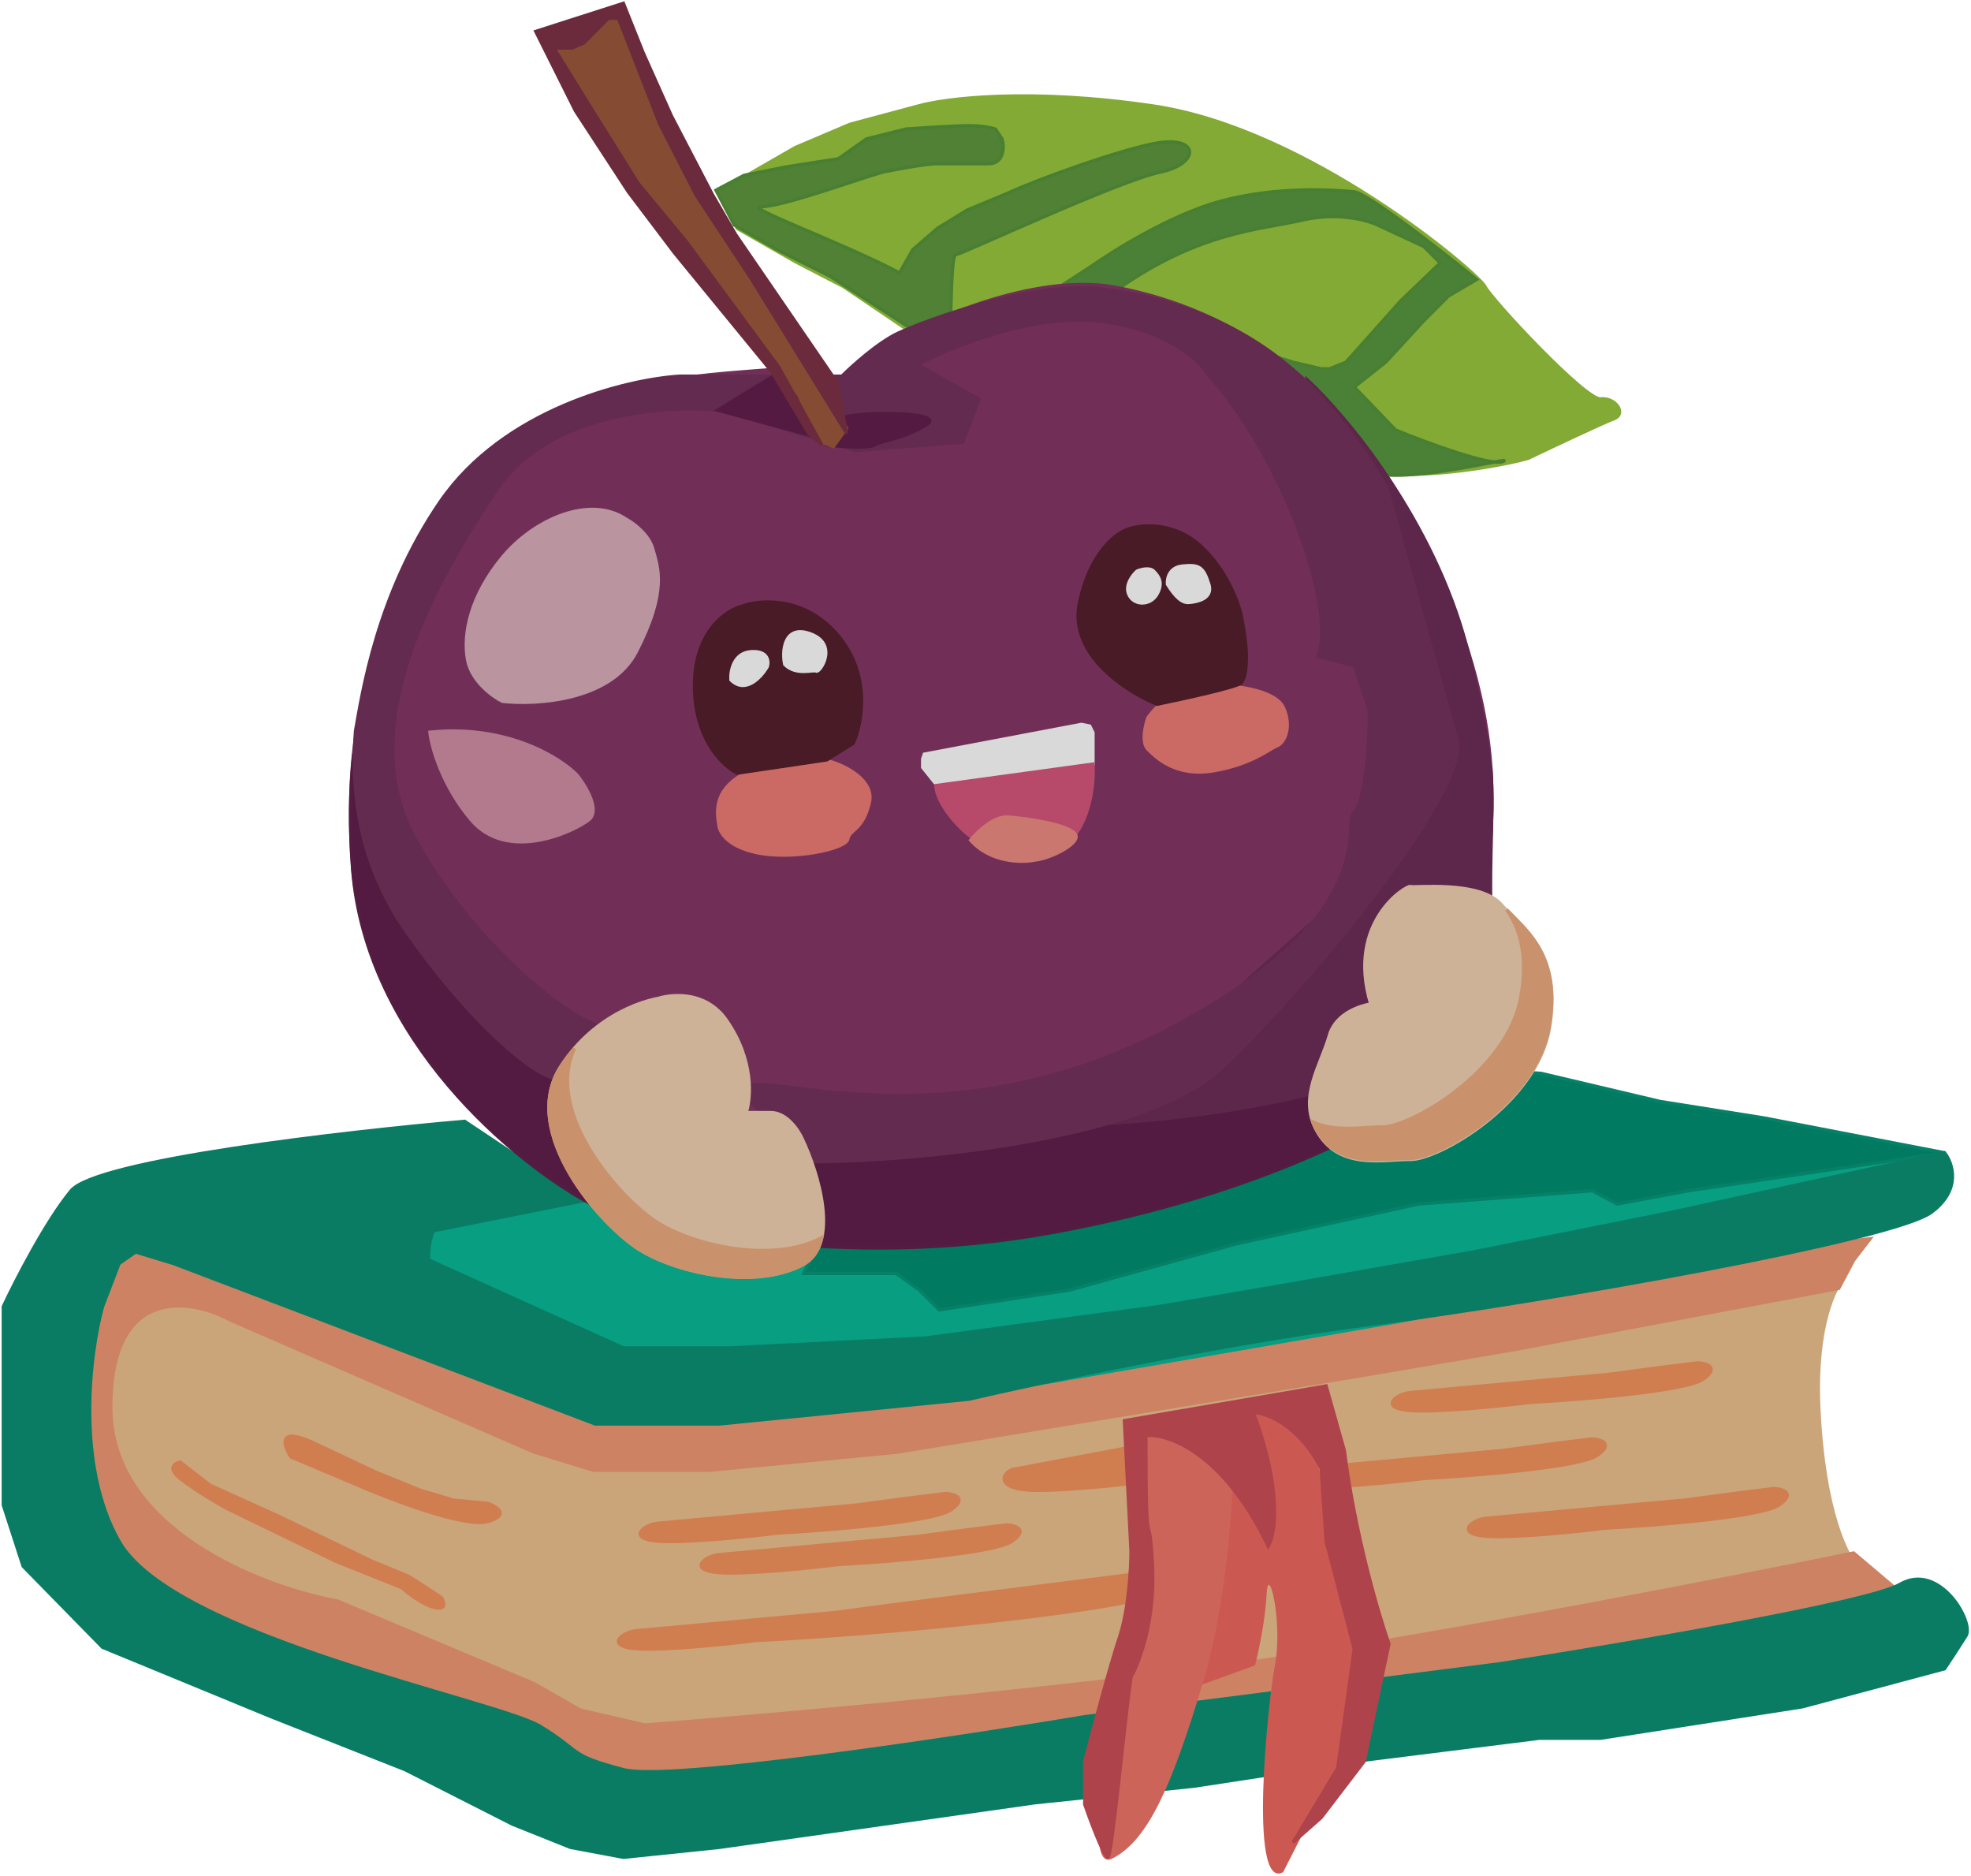
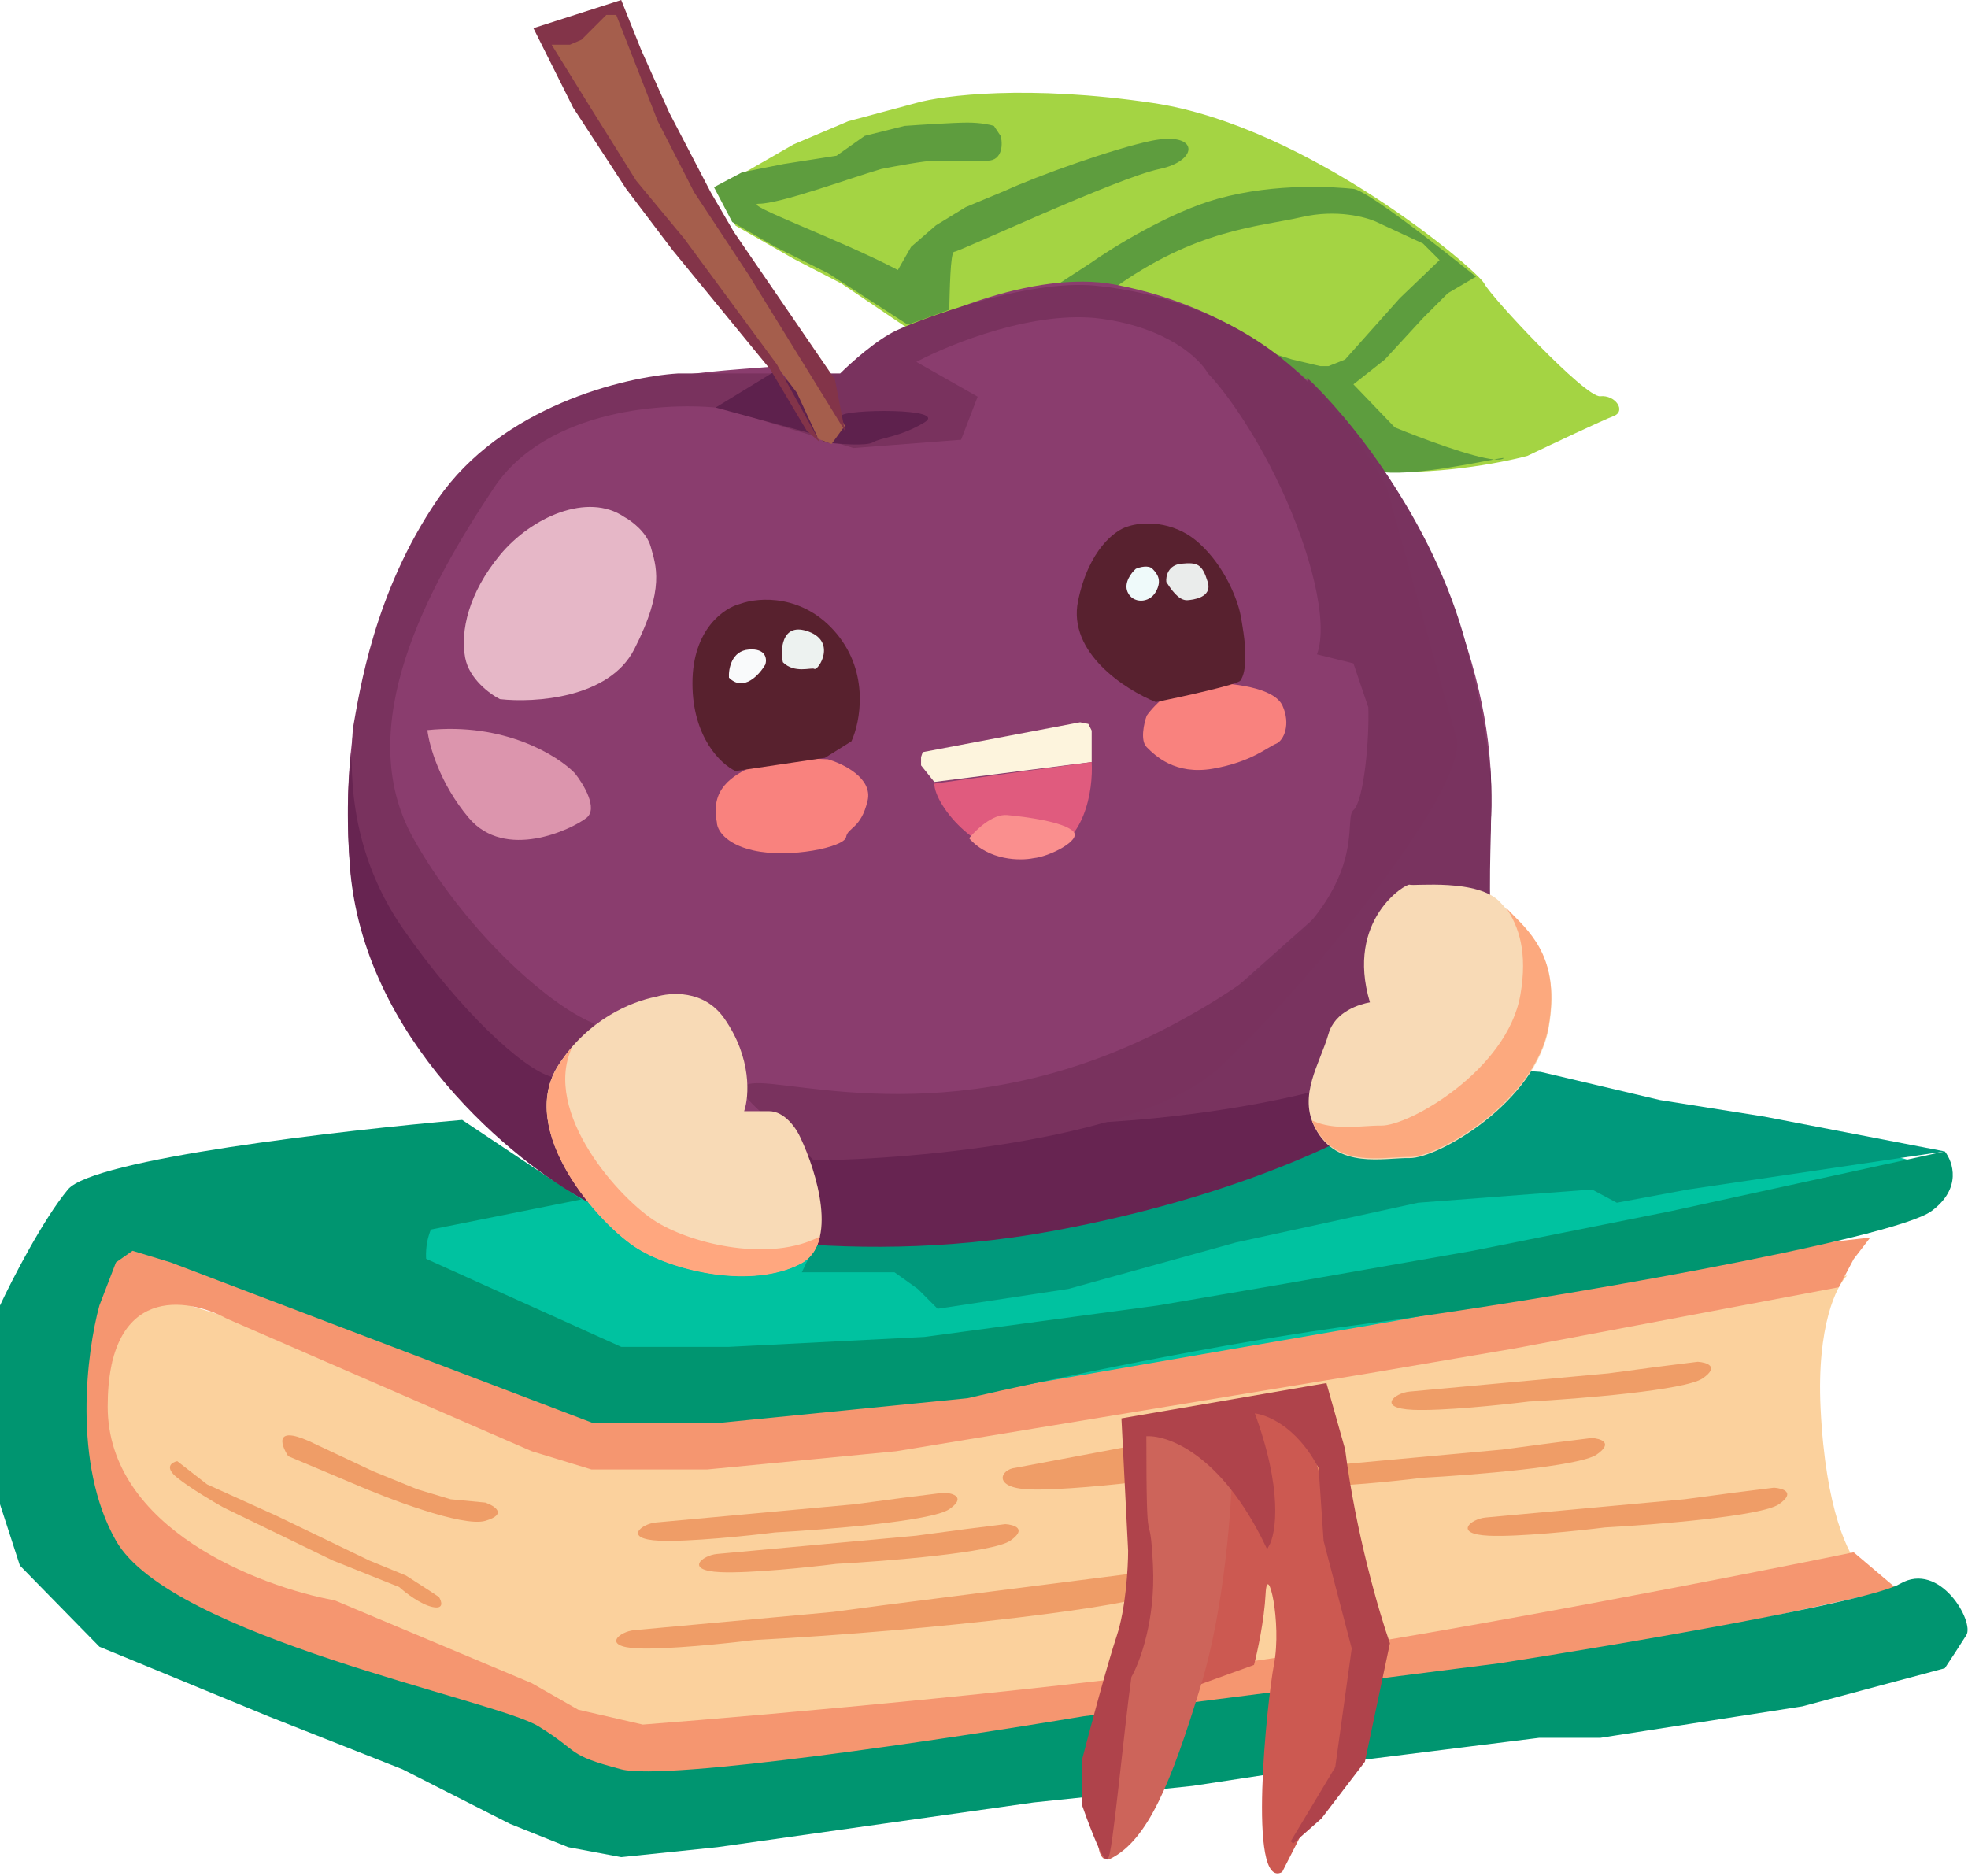
- <svg xmlns="http://www.w3.org/2000/svg" width="596" height="567" viewBox="0 0 596 567" fill="none">
-   <path d="M550.5 426C549.3 401.2 555.333 389 558.5 386L201.5 439.5L40.5 389.5L30.5 429L40.5 465L197.5 528L434 499C478 491.833 565.3 476.8 562.5 474C559 470.5 552 457 550.5 426Z" fill="#CBA57A" />
-   <path d="M560.5 381L565.5 374.5L433.5 389.5L293 415.5H201.5L147.5 402L106.5 389.5L82.5 374.5L41.5 370L20 381L14.5 434.5L46 492L141.5 530L204.5 540.5L236 536L326 521.5C358.5 517.333 429.9 508.1 455.5 504.5C481.1 500.9 544.833 487 573.5 480.5L560.5 469.5C526.333 476.5 443.4 492.7 385 501.5C326.6 510.3 234 518.5 195 521.5L175.5 517L161.5 509L102 484C79.167 479.833 33.5 462.3 33.5 425.5C33.5 388.7 57.5 392.5 69.5 399L161.5 439L179.5 444.5H190H214.5L271.5 439L414 415.5L458 408L556 389.5L560.5 381Z" fill="#CD8363" stroke="#CD8363" />
-   <path d="M95 378.5L154.5 360.5L348 317L457 339.5C479.667 343.5 531.3 351.1 556.5 349.5C581.7 347.9 587 356.167 586.5 360.5L565.5 373L423 399.5L290 422.5L161 419.5L107.5 402.5L95 378.5Z" fill="#089E82" stroke="#089E82" />
-   <path d="M502 333L466 324.5L278 312L243 385H249.5H271L278 390L284 396L323.5 390L374 376L429 364L481.5 360L489 364L510.5 360L588 348.5L533.5 338L502 333Z" fill="#007B62" stroke="#058168" />
-   <path d="M116.5 375L176.5 363L140.5 339C104 342.167 29.1 350.8 21.5 360C13.9 369.2 4.667 387.167 1 395V441V455L7 473.5L31 498L82 519L122.5 535L155 551.5L172.5 558.5L188.5 561.5L217.5 558.5L313 545L361 540L413.5 532L465.5 525.5H484L545 516L588 504.5C589.333 502.5 592.5 497.7 594.5 494.5C597 490.5 586.5 472 574.5 479C564.9 484.6 489.833 497.333 453.5 503L328 519C287.167 525.833 202.1 538.6 188.5 535C171.5 530.5 176.5 530 163.5 522C150.5 514 52.5 495 36 466C22.8 442.8 27.167 409 31 395L36 382L41 378.5L52.5 382L180 430.5H193.5H217.5L293 423C315.167 417.833 370.3 406.1 413.5 400.5C467.5 393.5 572.5 375 584 366.5C593.2 359.7 590.5 351.667 588 348.5L505.5 366.5L445.5 378.5L388.5 388.5L350.5 395L280 404.5L221 407.5H188.5L116.5 375Z" fill="#0A7C64" stroke="#0A7C64" />
-   <path d="M134 394.5C124.4 377.7 132.667 366.833 138 363.5L116 359L103.5 376.5C117.667 389.5 143.6 411.3 134 394.5Z" fill="#0A7C64" stroke="#0A7C64" />
-   <path d="M113.5 445L96.5 437C83.7 430.6 85.5 436.667 88 440.5L107 448.5C117.667 453.167 140.7 462 147.5 460C154.3 458 150.333 455.5 147.5 454.5L137 453.5L127 450.5L113.5 445Z" fill="#D07E50" stroke="#D07E50" />
-   <path d="M63.5 449L54.5 442C52.833 442.333 50.5 443.8 54.5 447C58.5 450.2 65.5 454.333 68.5 456L101.5 472L121.5 480C123.333 481.667 127.9 485.2 131.5 486C135.1 486.8 134.333 484.333 133.5 483L130.5 481L123.5 476.5L112.5 472L84.5 458.5L63.5 449Z" fill="#D07E50" stroke="#D07E50" />
-   <path d="M259 455L199 460.5C194.5 460.913 189 465.5 200 466C208.8 466.4 227 464.5 235 463.5C250.333 462.667 282.3 460.1 287.5 456.5C292.7 452.9 288.667 451.667 286 451.5L274 453L259 455Z" fill="#D07E50" stroke="#D07E50" />
-   <path d="M277.429 464.5L217.429 470C212.929 470.413 207.429 475 218.429 475.5C227.229 475.9 245.429 474 253.429 473C268.762 472.167 300.729 469.6 305.929 466C311.129 462.4 307.096 461.167 304.429 461L292.429 462.5L277.429 464.5Z" fill="#D07E50" stroke="#D07E50" />
-   <path d="M350 436L307.5 444C303 444.413 300.429 450 311.429 450.5C320.229 450.9 338.429 449 346.429 448C361.762 447.167 360.8 447.6 366 444C371.2 440.4 368.667 436.844 366 436.677L350 436Z" fill="#D07E50" />
-   <path d="M307.5 444L350 436L385.429 437.5L366 436.677C368.667 436.844 371.2 440.4 366 444C360.8 447.6 361.762 447.167 346.429 448C338.429 449 320.229 450.9 311.429 450.5C300.429 450 303 444.412 307.5 444Z" stroke="#D07E50" />
-   <path d="M252.429 487.5L192.429 493C187.929 493.413 182.429 498 193.429 498.5C202.229 498.9 220.429 497 228.429 496C285 493 343.8 485.6 349 482C354.2 478.4 348.667 475.667 346 475.5L267.429 485.5L252.429 487.5Z" fill="#D07E50" stroke="#D07E50" />
-   <path d="M486.429 415.5L426.429 421C421.929 421.413 416.429 426 427.429 426.5C436.229 426.9 454.429 425 462.429 424C477.762 423.167 509.729 420.6 514.929 417C520.129 413.4 516.096 412.167 513.429 412L501.429 413.5L486.429 415.5Z" fill="#D07E50" stroke="#D07E50" />
-   <path d="M509.429 453.5L449.429 459C444.929 459.413 439.429 464 450.429 464.5C459.229 464.9 477.429 463 485.429 462C500.762 461.167 532.729 458.6 537.929 455C543.129 451.4 539.096 450.167 536.429 450L524.429 451.5L509.429 453.5Z" fill="#D07E50" stroke="#D07E50" />
-   <path d="M454.429 438.5L394.429 444C389.929 444.413 384.429 449 395.429 449.5C404.229 449.9 422.429 448 430.429 447C445.762 446.167 477.729 443.6 482.929 440C488.129 436.4 484.096 435.167 481.429 435L469.429 436.5L454.429 438.5Z" fill="#D07E50" stroke="#D07E50" />
-   <path d="M361.5 510L368 441.5L376 425.5H394L416 511L388 566C377.333 571.833 383.5 513.9 385.5 503.5C388 490.5 383.5 472 383 482C382.6 490 380.5 499.667 379.5 503.5L361.5 510Z" fill="#CC5951" />
-   <path d="M363 509.5C370.2 485.9 372.333 454.667 372.5 442L344 432L346 480.5C338.167 507.5 327.2 565.9 336 561.5C347 556 354 539 363 509.5Z" fill="#CD645A" stroke="#CD645A" />
-   <path d="M342 469L340 429.5L401 419L406.5 438.5C409.7 463.7 416.833 488 420 497L412.5 532.5L399.5 549.5L391 557L404.5 534.5L409.5 498.5L401 466L399.5 444C392.7 430.8 383 427.167 379 427C387.8 450.6 385.667 463.833 383.5 467.5C369.9 439.1 353.167 433.333 346.5 434C346.5 475 347.5 453 348.5 473.5C349.3 489.9 344.5 502.667 342 507C339.667 523.667 336.2 561.5 335 561.5C333.8 561.5 329.333 549.333 328 545.5V532.5C330.333 523.5 335.7 503.4 338.5 495C341.3 486.6 342 474.167 342 469Z" fill="#AF434B" stroke="#AF434B" />
-   <path d="M240.5 44.592L217 58.092L223 69.092L240.5 79.092L255 86.592L275 100.092C313.667 113.759 395.7 141.492 414.5 143.092C433.3 144.692 454 140.759 462 138.592C469.333 135.092 484.8 127.792 488 126.592C492 125.092 488.5 120.092 484 120.592C479.5 121.092 451 90.592 449 86.592C447 82.592 396 39.092 349 32.092C311.4 26.492 285.667 29.759 277.5 32.092L257 37.592L240.5 44.592Z" fill="#83AA34" stroke="#83AA34" />
-   <path d="M225 53L216.5 57.5L222 68L235 75.5L251 83.5L275 99L287.5 94.5C287.667 89.333 287.8 77 289 77C290.5 77 338.151 54.677 351 52C363 49.5 363 40.5 348.5 43.5C337.08 45.863 314.333 54 304.5 58.5L292.5 63.5L283.5 69L276 75.5L272 82.5C255 73.5 224.633 62.5 230 62.5C236.5 62.5 256.833 55 267 52C271.167 51.167 280.2 49.5 283 49.5H299C303.8 49.5 303.667 44 303 42L301 39C300 38.667 297 38 293 38C289 38 278.667 38.667 274 39L262 42L253.5 48L237.5 50.5L225 53Z" fill="#508135" stroke="#497F32" />
-   <path d="M336.5 88.5L320 87L330 80.5C336.833 75.667 354.1 65 368.5 61C386.5 56 404.5 57.5 409.5 58C413.5 58.4 435.833 75.833 446.5 84.5L438 89.5L430.5 97L419 109.5L409.5 117L422 130C429.948 133.264 445.317 139.019 451.928 139.667C454.387 139.209 455.518 139.048 454.5 139.5C453.966 139.737 453.08 139.78 451.928 139.667C443.517 141.231 419.577 146.256 413 142C406.2 137.6 390.167 116.833 383 107L391 109.5L399.5 111.5H402L407 109.5L423.5 91L435.5 79.5L430.5 74.5L416.5 68C413.333 66.5 404.4 64.1 394 66.5C381 69.5 362 70 336.5 88.5Z" fill="#4A8136" />
-   <path d="M336.5 88.5L320 87L330 80.5C336.833 75.667 354.1 65 368.5 61C386.5 56 404.5 57.5 409.5 58C413.5 58.4 435.833 75.833 446.5 84.5L438 89.5L430.5 97L419 109.5L409.5 117L422 130C431.333 133.833 450.9 141.1 454.5 139.5C459 137.5 421.5 147.5 413 142C406.2 137.6 390.167 116.833 383 107L391 109.5L399.5 111.5H402L407 109.5L423.5 91L435.5 79.5L430.5 74.5L416.5 68C413.333 66.5 404.4 64.1 394 66.5C381 69.5 362 70 336.5 88.5Z" stroke="#497F32" />
-   <path d="M151.623 137.325C175.623 112.825 219.623 113.325 237.623 111.325C255.623 109.325 241.723 123.725 258.123 111.325C278.623 95.825 313.938 82.502 337.123 86.825C383.039 95.386 417.123 127.325 438.623 181.825C460.123 236.325 446.623 258.825 450.123 285.325C453.623 311.825 431.623 328.825 431.623 328.825C420.29 338.325 381.723 360.225 318.123 371.825C254.523 383.425 198.29 370.658 178.123 362.825C155.957 350.825 110.623 313.825 106.623 261.825C101.623 196.825 127.623 161.825 151.623 137.325Z" fill="#712F58" stroke="#712F58" />
-   <path fill-rule="evenodd" clip-rule="evenodd" d="M106.978 228C105.851 238.508 105.652 250.005 106.623 262.635C110.623 314.635 155.957 351.635 178.123 363.635C198.29 371.469 254.523 384.235 318.123 372.635C381.723 361.035 420.29 339.135 431.623 329.635C431.623 329.635 453.623 312.635 450.123 286.135C449.521 281.578 449.422 277.139 449.562 272.635C445.037 289.077 432.247 298.961 432.247 298.961C420.913 308.461 382.347 330.361 318.747 341.961C255.147 353.561 198.913 340.794 178.747 332.961C156.58 320.961 111.247 283.961 107.247 231.961C107.144 230.628 107.055 229.308 106.978 228ZM450.762 232C451.402 240.579 451.137 248.082 450.689 255.009C449.726 247.314 450.177 239.939 450.762 232Z" fill="#531B41" />
-   <path d="M106.623 262.635L106.125 262.674L106.623 262.635ZM106.978 228L107.477 227.971L106.481 227.947L106.978 228ZM178.123 363.635L177.885 364.075L177.913 364.09L177.942 364.101L178.123 363.635ZM431.623 329.635L431.318 329.24L431.31 329.246L431.302 329.252L431.623 329.635ZM450.123 286.135L449.628 286.201L449.628 286.201L450.123 286.135ZM449.562 272.635L450.061 272.65L449.079 272.502L449.562 272.635ZM432.247 298.961L431.941 298.565L431.933 298.571L431.926 298.578L432.247 298.961ZM178.747 332.961L178.509 333.4L178.536 333.415L178.566 333.427L178.747 332.961ZM107.247 231.961L107.745 231.922L107.745 231.922L107.247 231.961ZM450.762 232L451.261 231.963L450.263 231.963L450.762 232ZM450.689 255.009L450.193 255.072L451.188 255.042L450.689 255.009ZM107.122 262.597C106.153 249.995 106.351 238.529 107.475 228.053L106.481 227.947C105.35 238.487 105.151 250.015 106.125 262.674L107.122 262.597ZM178.361 363.196C167.329 357.224 150.504 345.012 135.942 327.812C121.382 310.614 109.111 288.46 107.122 262.597L106.125 262.674C108.135 288.811 120.532 311.157 135.179 328.459C149.826 345.759 166.751 358.047 177.885 364.075L178.361 363.196ZM318.034 372.144C254.535 383.725 198.395 370.973 178.304 363.169L177.942 364.101C198.185 371.964 254.512 384.746 318.213 373.127L318.034 372.144ZM431.302 329.252C420.053 338.682 381.574 360.554 318.034 372.144L318.213 373.127C381.873 361.516 420.527 339.589 431.945 330.019L431.302 329.252ZM449.628 286.201C451.357 299.293 446.79 310.046 441.77 317.545C439.261 321.293 436.643 324.221 434.653 326.212C433.658 327.206 432.821 327.966 432.234 328.476C431.941 328.731 431.71 328.923 431.553 329.051C431.475 329.115 431.415 329.163 431.375 329.194C431.356 329.21 431.341 329.222 431.331 329.229C431.326 329.233 431.323 329.236 431.32 329.238C431.319 329.239 431.318 329.239 431.318 329.24C431.318 329.24 431.318 329.24 431.318 329.24C431.318 329.24 431.318 329.24 431.623 329.635C431.929 330.031 431.929 330.031 431.93 330.031C431.93 330.03 431.93 330.03 431.931 330.03C431.932 330.029 431.933 330.028 431.934 330.027C431.937 330.025 431.942 330.021 431.948 330.017C431.959 330.008 431.976 329.995 431.997 329.977C432.041 329.943 432.104 329.892 432.186 329.825C432.35 329.691 432.588 329.492 432.89 329.231C433.492 328.707 434.347 327.932 435.36 326.919C437.385 324.893 440.048 321.915 442.601 318.101C447.707 310.474 452.39 299.478 450.619 286.07L449.628 286.201ZM449.062 272.619C448.922 277.141 449.021 281.608 449.628 286.201L450.619 286.07C450.022 281.547 449.923 277.137 450.061 272.65L449.062 272.619ZM449.079 272.502C446.842 280.634 442.557 287.153 438.823 291.644C436.957 293.888 435.232 295.622 433.975 296.794C433.347 297.379 432.836 297.824 432.483 298.122C432.306 298.27 432.17 298.382 432.078 298.457C432.032 298.494 431.997 298.521 431.974 298.539C431.962 298.548 431.954 298.555 431.948 298.559C431.946 298.562 431.944 298.563 431.942 298.564C431.942 298.565 431.941 298.565 431.941 298.565C431.941 298.565 431.941 298.565 431.941 298.565C431.941 298.565 431.941 298.565 432.247 298.961C432.552 299.356 432.553 299.356 432.553 299.356C432.553 299.356 432.553 299.356 432.554 299.356C432.554 299.355 432.555 299.355 432.556 299.354C432.558 299.352 432.56 299.35 432.564 299.348C432.571 299.342 432.58 299.335 432.593 299.324C432.619 299.304 432.656 299.274 432.705 299.235C432.803 299.156 432.945 299.04 433.127 298.886C433.492 298.579 434.015 298.123 434.657 297.525C435.939 296.33 437.695 294.565 439.592 292.283C443.384 287.722 447.757 281.078 450.044 272.767L449.079 272.502ZM431.926 298.578C420.676 308.007 382.198 329.88 318.657 341.469L318.836 342.453C382.496 330.842 421.151 308.914 432.568 299.344L431.926 298.578ZM318.657 341.469C255.158 353.05 199.018 340.299 178.928 332.495L178.566 333.427C198.808 341.29 255.135 354.071 318.836 342.453L318.657 341.469ZM178.985 332.521C167.953 326.549 151.127 314.337 136.566 297.138C122.005 279.939 109.735 257.785 107.745 231.922L106.748 231.999C108.759 258.136 121.155 280.482 135.803 297.784C150.449 315.084 167.374 327.373 178.509 333.4L178.985 332.521ZM107.745 231.922C107.643 230.593 107.554 229.275 107.477 227.971L106.479 228.029C106.556 229.34 106.645 230.663 106.748 231.999L107.745 231.922ZM450.263 232.037C450.901 240.584 450.637 248.061 450.19 254.977L451.188 255.042C451.637 248.103 451.903 240.575 451.261 231.963L450.263 232.037ZM450.263 231.963C449.679 239.901 449.223 247.321 450.193 255.072L451.185 254.947C450.229 247.307 450.676 239.978 451.261 232.037L450.263 231.963Z" fill="#551C42" />
-   <path d="M443.5 195.5C433.5 157.5 407.333 126 395.5 115L421.5 220.5L413 264.5L328 340C370.167 338.333 453.9 326.1 451.5 290.5C448.5 246 456 243 443.5 195.5Z" fill="#5D264B" stroke="#5D264B" />
-   <path d="M369.585 322.723C346.385 344.723 277.918 350.89 246.585 351.223C235.585 339.39 218.4 329.2 228 328C240 326.5 292 344 355.5 310C419 276 405.5 249 409.5 245.5C412.7 242.7 414.333 224 414 214.5L409.5 201.223L398.5 198.5C402.167 188.667 396.385 167.023 387.585 148.223C378.785 129.423 369.252 117.39 365.585 113.723C363.252 109.39 353.585 100.023 333.585 97.223C313.585 94.423 287.918 104.723 277.585 110.223L296.085 120.723L291.085 133.723L258.585 136.223L219.085 124.223C202.752 122.223 166.085 124.223 150.085 148.223C130.085 178.223 107.085 220.223 125.585 253.723C140.385 280.523 165.833 304.167 180.5 310L167.5 326C158.833 323.667 139.785 306.023 122.585 281.223C105.385 256.423 106.833 231 107.5 221C109.5 209.833 113.885 179.723 133.085 151.723C152.285 123.723 189.418 114.723 205.585 113.723H254.585C257.752 110.557 265.585 103.523 271.585 100.723C279.085 97.223 311.085 85.223 331.585 87.223C352.085 89.223 375.585 97.223 393.085 113.723C407.085 126.923 416.585 142.223 419.585 148.223C425.252 168.723 437.385 212.523 440.585 223.723C444.585 237.723 398.585 295.223 369.585 322.723Z" fill="#632B50" stroke="#642B4F" />
-   <path d="M401.987 313.02C403.96 306.142 411.654 304.02 414.487 303.52C406.987 278.52 425.487 267.52 426.487 268.02C427.487 268.52 447.487 266.02 453.987 273.52C460.487 281.02 472.495 287.827 468.487 311.02C464.547 333.821 434.822 350.666 426.487 350.52C418.632 350.383 404.661 354.094 397.987 341.52C392.687 331.533 399.378 322.12 401.987 313.02Z" fill="#CEB297" stroke="#CEB297" />
-   <path fill-rule="evenodd" clip-rule="evenodd" d="M397 339.169C397.254 339.842 397.559 340.517 397.919 341.195C403.393 351.509 413.777 350.866 421.668 350.377C423.397 350.27 425.007 350.171 426.419 350.195C434.753 350.341 464.479 333.496 468.419 310.695C471.783 291.228 463.864 283.305 457.389 276.827C456.77 276.208 456.164 275.602 455.583 275C459.478 280.682 462.107 288.477 459.906 301.215C455.966 324.016 426.241 340.861 417.906 340.715C416.494 340.691 414.885 340.79 413.156 340.898C408.144 341.208 402.126 341.581 397 339.169Z" fill="#C9926C" />
-   <path d="M397.919 341.195L397.477 341.43L397.477 341.43L397.919 341.195ZM397 339.169L397.213 338.717L396.096 338.191L396.532 339.346L397 339.169ZM421.668 350.377L421.699 350.876L421.699 350.876L421.668 350.377ZM426.419 350.195L426.428 349.695L426.428 349.695L426.419 350.195ZM468.419 310.695L468.912 310.78L468.912 310.78L468.419 310.695ZM457.389 276.827L457.035 277.181L457.035 277.181L457.389 276.827ZM455.583 275L455.942 274.653L455.17 275.283L455.583 275ZM459.906 301.215L460.399 301.301L460.399 301.301L459.906 301.215ZM417.906 340.715L417.915 340.216L417.915 340.216L417.906 340.715ZM413.156 340.898L413.187 341.397L413.156 340.898ZM398.361 340.961C398.01 340.301 397.714 339.645 397.468 338.992L396.532 339.346C396.794 340.039 397.108 340.733 397.477 341.43L398.361 340.961ZM421.637 349.878C417.678 350.124 413.188 350.398 409.008 349.352C404.86 348.314 401.022 345.976 398.361 340.961L397.477 341.43C400.29 346.728 404.381 349.225 408.766 350.322C413.12 351.412 417.767 351.12 421.699 350.876L421.637 349.878ZM426.428 349.695C424.992 349.67 423.361 349.772 421.637 349.878L421.699 350.876C423.434 350.769 425.022 350.671 426.41 350.695L426.428 349.695ZM467.926 310.61C465.987 321.833 457.683 331.646 448.758 338.657C444.303 342.156 439.714 344.941 435.728 346.84C431.719 348.749 428.388 349.73 426.428 349.695L426.41 350.695C428.617 350.734 432.127 349.663 436.158 347.743C440.213 345.811 444.865 342.987 449.376 339.443C458.382 332.368 466.911 322.358 468.912 310.78L467.926 310.61ZM457.035 277.181C460.277 280.424 463.812 283.966 466.138 289.097C468.459 294.215 469.594 300.958 467.926 310.61L468.912 310.78C470.608 300.965 469.465 294.014 467.049 288.684C464.638 283.367 460.976 279.709 457.743 276.474L457.035 277.181ZM455.223 275.347C455.808 275.953 456.417 276.562 457.035 277.181L457.743 276.474C457.123 275.854 456.52 275.251 455.942 274.653L455.223 275.347ZM455.17 275.283C458.986 280.849 461.594 288.511 459.413 301.13L460.399 301.301C462.62 288.444 459.969 280.514 455.995 274.717L455.17 275.283ZM459.413 301.13C457.474 312.353 449.17 322.166 440.245 329.177C435.791 332.677 431.202 335.461 427.216 337.36C423.206 339.27 419.875 340.25 417.915 340.216L417.897 341.215C420.104 341.254 423.614 340.183 427.646 338.263C431.7 336.331 436.352 333.507 440.863 329.963C449.87 322.888 458.398 312.879 460.399 301.301L459.413 301.13ZM417.915 340.216C416.479 340.19 414.848 340.292 413.125 340.399L413.187 341.397C414.921 341.289 416.509 341.191 417.897 341.215L417.915 340.216ZM413.125 340.399C408.087 340.711 402.204 341.064 397.213 338.717L396.787 339.621C402.049 342.097 408.2 341.705 413.187 341.397L413.125 340.399Z" fill="#C9926C" />
-   <path d="M169.602 322.363C178.458 308.739 191.326 303.332 199.068 301.821C203.204 300.585 213.406 299.511 219.602 308.363C228.002 320.363 227.102 332.03 225.602 336.363H233.102C237.902 336.363 241.436 341.696 242.602 344.363C247.436 354.53 254.202 376.363 242.602 382.363C228.102 389.863 205.102 384.863 193.602 377.863C182.102 370.863 156.602 342.363 169.602 322.363Z" fill="#CEB297" />
-   <path d="M202.602 301.363C195.936 301.696 180.002 306.363 169.602 322.363C156.602 342.363 182.102 370.863 193.602 377.863C205.102 384.863 228.102 389.863 242.602 382.363C254.202 376.363 247.436 354.53 242.602 344.363C241.436 341.696 237.902 336.363 233.102 336.363C228.302 336.363 226.102 336.363 225.602 336.363C227.102 332.03 228.002 320.363 219.602 308.363C209.102 293.363 187.102 306.863 202.602 301.363Z" stroke="#CEB297" />
-   <path fill-rule="evenodd" clip-rule="evenodd" d="M173.712 317C172.275 318.653 170.896 320.468 169.602 322.458C156.602 342.458 182.102 370.958 193.602 377.958C205.102 384.958 228.102 389.958 242.602 382.458C245.892 380.757 247.704 377.782 248.503 374.161C248.405 374.216 248.306 374.269 248.205 374.321C233.705 381.821 210.705 376.821 199.205 369.821C188.209 363.128 164.415 336.78 173.712 317Z" fill="#C9926C" />
-   <path d="M169.602 322.458L170.022 322.731L169.602 322.458ZM173.712 317L174.164 317.213L173.334 316.672L173.712 317ZM193.602 377.958L193.862 377.531L193.862 377.531L193.602 377.958ZM242.602 382.458L242.373 382.014L242.373 382.014L242.602 382.458ZM248.503 374.161L248.991 374.269L249.23 373.185L248.26 373.724L248.503 374.161ZM248.205 374.321L247.975 373.877L247.975 373.877L248.205 374.321ZM199.205 369.821L199.465 369.394L199.465 369.394L199.205 369.821ZM170.022 322.731C171.302 320.76 172.668 318.964 174.089 317.328L173.334 316.672C171.883 318.342 170.49 320.176 169.183 322.186L170.022 322.731ZM193.862 377.531C188.191 374.079 178.996 365.267 172.846 354.829C166.686 344.376 163.682 332.483 170.022 322.731L169.183 322.186C162.522 332.433 165.769 344.79 171.984 355.337C178.208 365.899 187.514 374.837 193.342 378.385L193.862 377.531ZM242.373 382.014C235.249 385.698 225.991 386.33 217.043 385.15C208.1 383.97 199.544 380.989 193.862 377.531L193.342 378.385C199.161 381.927 207.855 384.946 216.912 386.141C225.964 387.336 235.455 386.718 242.832 382.902L242.373 382.014ZM248.015 374.054C247.239 377.571 245.496 380.398 242.373 382.014L242.832 382.902C246.287 381.115 248.17 377.993 248.991 374.269L248.015 374.054ZM248.26 373.724C248.166 373.776 248.071 373.827 247.975 373.877L248.435 374.765C248.54 374.711 248.643 374.655 248.746 374.598L248.26 373.724ZM247.975 373.877C240.852 377.561 231.593 378.194 222.645 377.013C213.702 375.833 205.146 372.852 199.465 369.394L198.945 370.248C204.764 373.79 213.457 376.809 222.514 378.004C231.566 379.199 241.058 378.581 248.435 374.765L247.975 373.877ZM199.465 369.394C194.043 366.094 185.399 357.894 179.273 348.054C173.137 338.198 169.628 326.864 174.164 317.213L173.259 316.787C168.499 326.916 172.238 338.646 178.424 348.583C184.62 358.535 193.371 366.855 198.945 370.248L199.465 369.394Z" fill="#C9926C" />
-   <path d="M142.5 247.864C133.7 237.464 130.5 225.864 130 221.364C153.2 218.964 169.333 229.03 174.5 234.364C177.167 237.697 181.6 245.064 178 247.864C173.5 251.364 153.5 260.864 142.5 247.864Z" fill="#B27A8C" stroke="#B27A8C" />
-   <path d="M228.368 257.669C219.568 255.669 217.368 251.169 217.368 249.169C215.368 239.169 221.868 235.169 228.368 232.169C233.568 229.769 245.535 229.836 250.868 230.169C255.535 231.502 264.468 235.869 262.868 242.669C260.868 251.169 256.868 250.669 256.368 253.669C255.868 256.669 239.368 260.169 228.368 257.669Z" fill="#CB6965" stroke="#CB6965" />
-   <path d="M210 207.222C210 223.622 218.667 231.722 223 233.722L250 229.722L258 224.722C260.667 218.889 263.5 204.222 253.5 192.222C243.5 180.222 230 181.222 224.5 183.222C219.667 184.389 210 190.822 210 207.222Z" fill="#491B26" stroke="#491B26" />
-   <path d="M227.017 197.034C221.817 197.434 220.851 202.867 221.017 205.534C225.417 209.934 230.184 204.701 232.017 201.534C232.517 199.867 232.217 196.634 227.017 197.034Z" fill="#D9D9D9" stroke="#D9D9D9" />
-   <path d="M244.302 191.379C236.933 189.166 236.469 197.212 237.302 200.879C240.802 204.379 245.96 202.34 246.802 202.879C247.902 203.583 254.002 194.291 244.302 191.379Z" fill="#D9D9D9" stroke="#D9D9D9" />
-   <path d="M363.604 207C356.004 207 349.438 213.667 347.104 217C346.271 219.333 345.104 224.5 347.104 226.5C349.604 229 355.604 235 367.104 233C378.604 231 383.604 226.5 386.104 225.5C388.604 224.5 390.604 219.5 388.104 214C385.604 208.5 373.104 207 363.604 207Z" fill="#CB6965" stroke="#CB6965" />
-   <path d="M326.385 182.404C323.185 198.004 340.718 209.237 349.885 212.904C358.052 211.237 374.585 207.604 375.385 206.404C376.385 204.904 376.885 202.904 376.885 198.404C376.885 194.804 375.885 188.904 375.385 186.404C374.552 182.237 370.885 172.104 362.885 164.904C354.885 157.704 345.218 158.571 341.385 159.904C337.718 160.904 329.585 166.804 326.385 182.404Z" fill="#491B26" stroke="#491B26" />
-   <path d="M341.329 179.663C340.129 176.863 342.496 173.829 343.829 172.663C344.996 172.163 347.629 171.463 348.829 172.663C350.329 174.163 351.829 176.163 349.829 179.663C347.829 183.163 342.829 183.163 341.329 179.663Z" fill="#D9D9D9" stroke="#D9D9D9" />
-   <path d="M357.523 171.137C353.523 171.537 352.856 174.97 353.023 176.637C355.523 180.637 357.531 182.317 359.523 182.137L359.534 182.136C360.848 182.017 367.018 181.459 365.523 176.637C363.867 171.298 362.523 170.637 357.523 171.137Z" fill="#D9D9D9" stroke="#D9D9D9" />
-   <path d="M197.404 166.014C196.204 161.614 191.571 158.18 189.404 157.014C178.404 149.514 161.404 157.014 151.904 168.514C142.404 180.014 139.904 191.514 141.404 199.514C142.604 205.914 148.904 210.514 151.904 212.014C162.237 213.18 184.804 211.814 192.404 197.014C201.904 178.514 198.904 171.514 197.404 166.014Z" fill="#BA949F" stroke="#BA949F" />
-   <path d="M330.5 231L283 237L279 232V229.5L279.5 228L327 219L329.5 219.5L330.5 221.5V231Z" fill="#D9D9D9" stroke="#D9D9D9" />
-   <path d="M330.5 231L283 237.5C283 244 297 262 314.5 259C328.5 256.6 331 239.333 330.5 231Z" fill="#B74A6B" stroke="#B74A6B" />
-   <path d="M305 247C300.6 246.6 295.5 251.5 293.5 254C299.5 260.8 309 260.833 313 260C317.684 259.552 327.471 254.658 325 252C322.255 249.048 310.5 247.5 305 247Z" fill="#C9776F" stroke="#C9776F" />
-   <path d="M217 124L235 113C241.5 118.167 254.6 128.1 255 126.5C255.5 124.5 287.5 124 280 128.5C272.5 133 267 133 264.5 134.5C262.5 135.7 254 135 250 134.5L246.5 132L217 124Z" fill="#551A41" stroke="#551A41" />
-   <path d="M252 135L256 129.5L240 99.5L225.5 78L210 53.5L201.5 36L188 2L180.5 5.5L168 10.5H165.5L166.5 15.5L170.5 21.5L184 42.5L200.5 68.5L222.5 94.5L241.5 119.5L248 133.5L252 135Z" fill="#854B33" stroke="#854B33" />
-   <path d="M222.5 71L253 115.5L256 131L227 84L210.5 59L199.5 37.5L187 5.5H184L176.5 13L173 14.5H167.5L178 31.5L193 55.5L207.5 73L235.5 111L248.5 134.5L244.5 131L233.5 112.5L204 76.5L190 58L174 33.5L162 9.5L188.5 1L194.5 16L203 35L215.5 59L222.5 71Z" fill="#6B2B3C" stroke="#6B2B3C" />
+ <svg xmlns="http://www.w3.org/2000/svg" width="594" height="566" viewBox="0 0 594 566" fill="none">
+   <path d="M549.5 425C548.3 400.2 554.333 388 557.5 385L200.5 438.5L39.5 388.5L29.5 428L39.5 464L196.5 527L433 498C477 490.833 564.3 475.8 561.5 473C558 469.5 551 456 549.5 425Z" fill="#FBD19D" />
+   <path d="M559.5 380L564.5 373.5L432.5 388.5L292 414.5H200.5L146.5 401L105.5 388.5L81.5 373.5L40.5 369L19 380L13.5 433.5L45 491L140.5 529L203.5 539.5L235 535L325 520.5C357.5 516.333 428.9 507.1 454.5 503.5C480.1 499.9 543.833 486 572.5 479.5L559.5 468.5C525.333 475.5 442.4 491.7 384 500.5C325.6 509.3 233 517.5 194 520.5L174.5 516L160.5 508L101 483C78.167 478.833 32.5 461.3 32.5 424.5C32.5 387.7 56.5 391.5 68.5 398L160.5 438L178.5 443.5H189H213.5L270.5 438L413 414.5L457 407L555 388.5L559.5 380Z" fill="#F59670" />
+   <path d="M94 377.5L153.5 359.5L347 316L456 338.5C478.667 342.5 530.3 350.1 555.5 348.5C580.7 346.9 586 355.167 585.5 359.5L564.5 372L422 398.5L289 421.5L160 418.5L106.5 401.5L94 377.5Z" fill="#00C2A0" />
+   <path d="M501 332L465 323.5L277 311L242 384H248.5H270L277 389L283 395L322.5 389L373 375L428 363L480.5 359L488 363L509.5 359L587 347.5L532.5 337L501 332Z" fill="#00997C" />
+   <path d="M115.5 374L175.5 362L139.5 338C103 341.167 28.1 349.8 20.5 359C12.9 368.2 3.667 386.167 0 394V440V454L6 472.5L30 497L81 518L121.5 534L154 550.5L171.5 557.5L187.5 560.5L216.5 557.5L312 544L360 539L412.5 531L464.5 524.5H483L544 515L587 503.5C588.333 501.5 591.5 496.7 593.5 493.5C596 489.5 585.5 471 573.5 478C563.9 483.6 488.833 496.333 452.5 502L327 518C286.167 524.833 201.1 537.6 187.5 534C170.5 529.5 175.5 529 162.5 521C149.5 513 51.5 494 35 465C21.8 441.8 26.167 408 30 394L35 381L40 377.5L51.5 381L179 429.5H192.5H216.5L292 422C314.167 416.833 369.3 405.1 412.5 399.5C466.5 392.5 571.5 374 583 365.5C592.2 358.7 589.5 350.667 587 347.5L504.5 365.5L444.5 377.5L387.5 387.5L349.5 394L279 403.5L220 406.5H187.5L115.5 374Z" fill="#009570" />
+   <path d="M133 393.5C123.4 376.7 131.667 365.833 137 362.5L115 358L102.5 375.5C116.667 388.5 142.6 410.3 133 393.5Z" fill="#009570" />
+   <path d="M112.5 444L95.5 436C82.7 429.6 84.5 435.667 87 439.5L106 447.5C116.667 452.167 139.7 461 146.5 459C153.3 457 149.333 454.5 146.5 453.5L136 452.5L126 449.5L112.5 444Z" fill="#EF9D67" />
+   <path d="M62.5 448L53.5 441C51.833 441.333 49.5 442.8 53.5 446C57.5 449.2 64.5 453.333 67.5 455L100.5 471L120.5 479C122.333 480.667 126.9 484.2 130.5 485C134.1 485.8 133.333 483.333 132.5 482L129.5 480L122.5 475.5L111.5 471L83.5 457.5L62.5 448Z" fill="#EF9D67" />
+   <path d="M258 454L198 459.5C193.5 459.913 188 464.5 199 465C207.8 465.4 226 463.5 234 462.5C249.333 461.667 281.3 459.1 286.5 455.5C291.7 451.9 287.667 450.667 285 450.5L273 452L258 454Z" fill="#EF9D67" />
+   <path d="M276.429 463.5L216.429 469C211.929 469.413 206.429 474 217.429 474.5C226.229 474.9 244.429 473 252.429 472C267.762 471.167 299.729 468.6 304.929 465C310.129 461.4 306.096 460.167 303.429 460L291.429 461.5L276.429 463.5Z" fill="#EF9D67" />
+   <path d="M349 435L306.5 443C302 443.413 299.429 449 310.429 449.5C319.229 449.9 337.429 448 345.429 447C360.762 446.167 359.8 446.6 365 443C370.2 439.4 367.667 435.844 365 435.677L349 435Z" fill="#EF9D67" />
+   <path d="M251.429 486.5L191.429 492C186.929 492.413 181.429 497 192.429 497.5C201.229 497.9 219.429 496 227.429 495C284 492 342.8 484.6 348 481C353.2 477.4 347.667 474.667 345 474.5L266.429 484.5L251.429 486.5Z" fill="#EF9D67" />
+   <path d="M485.429 414.5L425.429 420C420.929 420.413 415.429 425 426.429 425.5C435.229 425.9 453.429 424 461.429 423C476.762 422.167 508.729 419.6 513.929 416C519.129 412.4 515.096 411.167 512.429 411L500.429 412.5L485.429 414.5Z" fill="#EF9D67" />
+   <path d="M508.429 452.5L448.429 458C443.929 458.413 438.429 463 449.429 463.5C458.229 463.9 476.429 462 484.429 461C499.762 460.167 531.729 457.6 536.929 454C542.129 450.4 538.096 449.167 535.429 449L523.429 450.5L508.429 452.5Z" fill="#EF9D67" />
+   <path d="M453.429 437.5L393.429 443C388.929 443.413 383.429 448 394.429 448.5C403.229 448.9 421.429 447 429.429 446C444.762 445.167 476.729 442.6 481.929 439C487.129 435.4 483.096 434.167 480.429 434L468.429 435.5L453.429 437.5Z" fill="#EF9D67" />
+   <path d="M360.5 509L367 440.5L375 424.5H393L415 510L387 565C376.333 570.833 382.5 512.9 384.5 502.5C387 489.5 382.5 471 382 481C381.6 489 379.5 498.667 378.5 502.5L360.5 509Z" fill="#CC5951" />
+   <path d="M362 508.5C369.2 484.9 371.333 453.667 371.5 441L343 431L345 479.5C337.167 506.5 326.2 564.9 335 560.5C346 555 353 538 362 508.5Z" fill="#CD645A" stroke="#CD645A" />
+   <path d="M341 468L339 428.5L400 418L405.5 437.5C408.7 462.7 415.833 487 419 496L411.5 531.5L398.5 548.5L390 556L403.5 533.5L408.5 497.5L400 465L398.5 443C391.7 429.8 382 426.167 378 426C386.8 449.6 384.667 462.833 382.5 466.5C368.9 438.1 352.167 432.333 345.5 433C345.5 474 346.5 452 347.5 472.5C348.3 488.9 343.5 501.667 341 506C338.667 522.667 335.2 560.5 334 560.5C332.8 560.5 328.333 548.333 327 544.5V531.5C329.333 522.5 334.7 502.4 337.5 494C340.3 485.6 341 473.167 341 468Z" fill="#AF434B" stroke="#AF434B" />
+   <path d="M239.5 43.592L216 57.092L222 68.092L239.5 78.092L254 85.592L274 99.092C312.667 112.759 394.7 140.492 413.5 142.092C432.3 143.692 453 139.759 461 137.592C468.333 134.092 483.8 126.792 487 125.592C491 124.092 487.5 119.092 483 119.592C478.5 120.092 450 89.592 448 85.592C446 81.592 395 38.092 348 31.092C310.4 25.492 284.667 28.759 276.5 31.092L256 36.592L239.5 43.592Z" fill="#A4D443" />
+   <path d="M224 52L215.5 56.5L221 67L234 74.5L250 82.5L274 98L286.5 93.5C286.667 88.333 286.8 76 288 76C289.5 76 337.151 53.677 350 51C362 48.5 362 39.5 347.5 42.5C336.08 44.863 313.333 53 303.5 57.5L291.5 62.5L282.5 68L275 74.5L271 81.5C254 72.5 223.633 61.5 229 61.5C235.5 61.5 255.833 54 266 51C270.167 50.167 279.2 48.5 282 48.5H298C302.8 48.5 302.667 43 302 41L300 38C299 37.667 296 37 292 37C288 37 277.667 37.667 273 38L261 41L252.5 47L236.5 49.5L224 52Z" fill="#5E9D3E" />
+   <path d="M335.5 87.5L319 86L329 79.5C335.833 74.667 353.1 64 367.5 60C385.5 55 403.5 56.5 408.5 57C412.5 57.4 434.833 74.833 445.5 83.5L437 88.5L429.5 96L418 108.5L408.5 116L421 129C428.948 132.264 444.317 138.019 450.928 138.667C453.387 138.209 454.518 138.048 453.5 138.5C452.966 138.737 452.08 138.78 450.928 138.667C442.517 140.231 418.577 145.256 412 141C405.2 136.6 389.167 115.833 382 106L390 108.5L398.5 110.5H401L406 108.5L422.5 90L434.5 78.5L429.5 73.5L415.5 67C412.333 65.5 403.4 63.1 393 65.5C380 68.5 361 69 335.5 87.5Z" fill="#5D9D3E" />
+   <path d="M150.623 136.325C174.623 111.825 218.623 112.325 236.623 110.325C254.623 108.325 240.723 122.725 257.123 110.325C277.623 94.825 312.938 81.502 336.123 85.825C382.039 94.386 416.123 126.325 437.623 180.825C459.123 235.325 445.623 257.825 449.123 284.325C452.623 310.825 430.623 327.825 430.623 327.825C419.29 337.325 380.723 359.225 317.123 370.825C253.523 382.425 197.29 369.658 177.123 361.825C154.957 349.825 109.623 312.825 105.623 260.825C100.623 195.825 126.623 160.825 150.623 136.325Z" fill="#8A3D6E" />
+   <path fill-rule="evenodd" clip-rule="evenodd" d="M105.978 227C104.851 237.508 104.652 249.005 105.623 261.635C109.623 313.635 154.957 350.635 177.123 362.635C197.29 370.469 253.523 383.235 317.123 371.635C380.723 360.035 419.29 338.135 430.623 328.635C430.623 328.635 452.623 311.635 449.123 285.135C448.521 280.578 448.422 276.139 448.562 271.635C444.037 288.077 431.247 297.961 431.247 297.961C419.913 307.461 381.347 329.361 317.747 340.961C254.147 352.561 197.913 339.794 177.747 331.961C155.58 319.961 110.247 282.961 106.247 230.961C106.144 229.628 106.055 228.308 105.978 227ZM449.762 231C450.402 239.579 450.137 247.082 449.689 254.009C448.726 246.314 449.177 238.939 449.762 231Z" fill="#672451" />
+   <path d="M442.5 194.5C432.5 156.5 406.333 125 394.5 114L420.5 219.5L412 263.5L327 339C369.167 337.333 452.9 325.1 450.5 289.5C447.5 245 455 242 442.5 194.5Z" fill="#79335F" />
+   <path d="M368.585 321.723C345.385 343.723 276.918 349.89 245.585 350.223C234.585 338.39 217.4 328.2 227 327C239 325.5 291 343 354.5 309C418 275 404.5 248 408.5 244.5C411.7 241.7 413.333 223 413 213.5L408.5 200.223L397.5 197.5C401.167 187.667 395.385 166.023 386.585 147.223C377.785 128.423 368.252 116.39 364.585 112.723C362.252 108.39 352.585 99.023 332.585 96.223C312.585 93.423 286.918 103.723 276.585 109.223L295.085 119.723L290.085 132.723L257.585 135.223L218.085 123.223C201.752 121.223 165.085 123.223 149.085 147.223C129.085 177.223 106.085 219.223 124.585 252.723C139.385 279.523 164.833 303.167 179.5 309L166.5 325C157.833 322.667 138.785 305.023 121.585 280.223C104.385 255.423 105.833 230 106.5 220C108.5 208.833 112.885 178.723 132.085 150.723C151.285 122.723 188.418 113.723 204.585 112.723H253.585C256.752 109.557 264.585 102.523 270.585 99.723C278.085 96.223 310.085 84.223 330.585 86.223C351.085 88.223 374.585 96.223 392.085 112.723C406.085 125.923 415.585 141.223 418.585 147.223C424.252 167.723 436.385 211.523 439.585 222.723C443.585 236.723 397.585 294.223 368.585 321.723Z" fill="#79325E" />
+   <path d="M400.987 312.02C402.96 305.142 410.654 303.02 413.487 302.52C405.987 277.52 424.487 266.52 425.487 267.02C426.487 267.52 446.487 265.02 452.987 272.52C459.487 280.02 471.495 286.827 467.487 310.02C463.547 332.821 433.822 349.666 425.487 349.52C417.632 349.383 403.661 353.094 396.987 340.52C391.687 330.533 398.378 321.12 400.987 312.02Z" fill="#F8DAB6" />
+   <path fill-rule="evenodd" clip-rule="evenodd" d="M396 338.169C396.254 338.842 396.559 339.517 396.919 340.195C402.393 350.509 412.777 349.866 420.668 349.377C422.397 349.27 424.007 349.171 425.419 349.195C433.753 349.341 463.479 332.496 467.419 309.695C470.783 290.228 462.864 282.305 456.389 275.827C455.77 275.208 455.164 274.602 454.583 274C458.478 279.682 461.107 287.477 458.906 300.215C454.966 323.016 425.241 339.861 416.906 339.715C415.494 339.691 413.885 339.79 412.156 339.898C407.144 340.208 401.126 340.581 396 338.169Z" fill="#FCA97E" />
+   <path d="M168.602 321.363C177.458 307.739 190.326 302.332 198.068 300.821C202.204 299.585 212.406 298.511 218.602 307.363C227.002 319.363 226.102 331.03 224.602 335.363H232.102C236.902 335.363 240.436 340.696 241.602 343.363C246.436 353.53 253.202 375.363 241.602 381.363C227.102 388.863 204.102 383.863 192.602 376.863C181.102 369.863 155.602 341.363 168.602 321.363Z" fill="#F8DAB6" />
+   <path fill-rule="evenodd" clip-rule="evenodd" d="M172.712 316C171.275 317.653 169.896 319.468 168.602 321.458C155.602 341.458 181.102 369.958 192.602 376.958C204.102 383.958 227.102 388.958 241.602 381.458C244.892 379.757 246.704 376.782 247.503 373.161C247.405 373.216 247.306 373.269 247.205 373.321C232.705 380.821 209.705 375.821 198.205 368.821C187.209 362.128 163.415 335.78 172.712 316Z" fill="#FFA77F" />
+   <path d="M141.5 246.864C132.7 236.464 129.5 224.864 129 220.364C152.2 217.964 168.333 228.03 173.5 233.364C176.167 236.697 180.6 244.064 177 246.864C172.5 250.364 152.5 259.864 141.5 246.864Z" fill="#DC95AD" />
+   <path d="M227.368 256.669C218.568 254.669 216.368 250.169 216.368 248.169C214.368 238.169 220.868 234.169 227.368 231.169C232.568 228.769 244.535 228.836 249.868 229.169C254.535 230.502 263.468 234.869 261.868 241.669C259.868 250.169 255.868 249.669 255.368 252.669C254.868 255.669 238.368 259.169 227.368 256.669Z" fill="#F9827E" />
+   <path d="M209 206.222C209 222.622 217.667 230.722 222 232.722L249 228.722L257 223.722C259.667 217.889 262.5 203.222 252.5 191.222C242.5 179.222 229 180.222 223.5 182.222C218.667 183.389 209 189.822 209 206.222Z" fill="#58212E" />
+   <path d="M226.017 196.034C220.817 196.434 219.851 201.867 220.017 204.534C224.417 208.934 229.184 203.701 231.017 200.534C231.517 198.867 231.217 195.634 226.017 196.034Z" fill="#F9FAFB" />
+   <path d="M243.302 190.379C235.933 188.166 235.469 196.212 236.302 199.879C239.802 203.379 244.96 201.34 245.802 201.879C246.902 202.583 253.002 193.291 243.302 190.379Z" fill="#EDF2F0" />
+   <path d="M362.604 206C355.004 206 348.438 212.667 346.104 216C345.271 218.333 344.104 223.5 346.104 225.5C348.604 228 354.604 234 366.104 232C377.604 230 382.604 225.5 385.104 224.5C387.604 223.5 389.604 218.5 387.104 213C384.604 207.5 372.104 206 362.604 206Z" fill="#F9827E" />
+   <path d="M325.385 181.404C322.185 197.004 339.718 208.237 348.885 211.904C357.052 210.237 373.585 206.604 374.385 205.404C375.385 203.904 375.885 201.904 375.885 197.404C375.885 193.804 374.885 187.904 374.385 185.404C373.552 181.237 369.885 171.104 361.885 163.904C353.885 156.704 344.218 157.571 340.385 158.904C336.718 159.904 328.585 165.804 325.385 181.404Z" fill="#58212F" />
+   <path d="M340.329 178.663C339.129 175.863 341.496 172.829 342.829 171.663C343.996 171.163 346.629 170.463 347.829 171.663C349.329 173.163 350.829 175.163 348.829 178.663C346.829 182.163 341.829 182.163 340.329 178.663Z" fill="#EFFAFA" />
+   <path d="M356.523 170.137C352.523 170.537 351.856 173.97 352.023 175.637C354.523 179.637 356.531 181.317 358.523 181.137L358.534 181.136C359.848 181.017 366.018 180.459 364.523 175.637C362.867 170.298 361.523 169.637 356.523 170.137Z" fill="#EAECEB" />
+   <path d="M196.404 165.014C195.204 160.614 190.571 157.18 188.404 156.014C177.404 148.514 160.404 156.014 150.904 167.514C141.404 179.014 138.904 190.514 140.404 198.514C141.604 204.914 147.904 209.514 150.904 211.014C161.237 212.18 183.804 210.814 191.404 196.014C200.904 177.514 197.904 170.514 196.404 165.014Z" fill="#E6B7C7" />
+   <path d="M329.5 230L282 236L278 231V228.5L278.5 227L326 218L328.5 218.5L329.5 220.5V230Z" fill="#FDF4DD" />
+   <path d="M329.5 230L282 236.5C282 243 296 261 313.5 258C327.5 255.6 330 238.333 329.5 230Z" fill="#E05B7E" />
+   <path d="M304 246C299.6 245.6 294.5 250.5 292.5 253C298.5 259.8 308 259.833 312 259C316.684 258.552 326.471 253.658 324 251C321.255 248.048 309.5 246.5 304 246Z" fill="#FA8F8E" />
+   <path d="M216 123L234 112C240.5 117.167 253.6 127.1 254 125.5C254.5 123.5 286.5 123 279 127.5C271.5 132 266 132 263.5 133.5C261.5 134.7 253 134 249 133.5L245.5 131L216 123Z" fill="#5E214D" />
+   <path d="M251 134L255 128.5L239 98.5L224.5 77L209 52.5L200.5 35L187 1L179.5 4.5L167 9.5H164.5L165.5 14.5L169.5 20.5L183 41.5L199.5 67.5L221.5 93.5L240.5 118.5L247 132.5L251 134Z" fill="#A55E4C" />
+   <path d="M221.5 70L252 114.5L255 130L226 83L209.5 58L198.5 36.5L186 4.5H183L175.5 12L172 13.5H166.5L177 30.5L192 54.5L206.5 72L234.5 110L247.5 133.5L243.5 130L232.5 111.5L203 75.5L189 57L173 32.5L161 8.5L187.5 0L193.5 15L202 34L214.5 58L221.5 70Z" fill="#833449" />
</svg>
